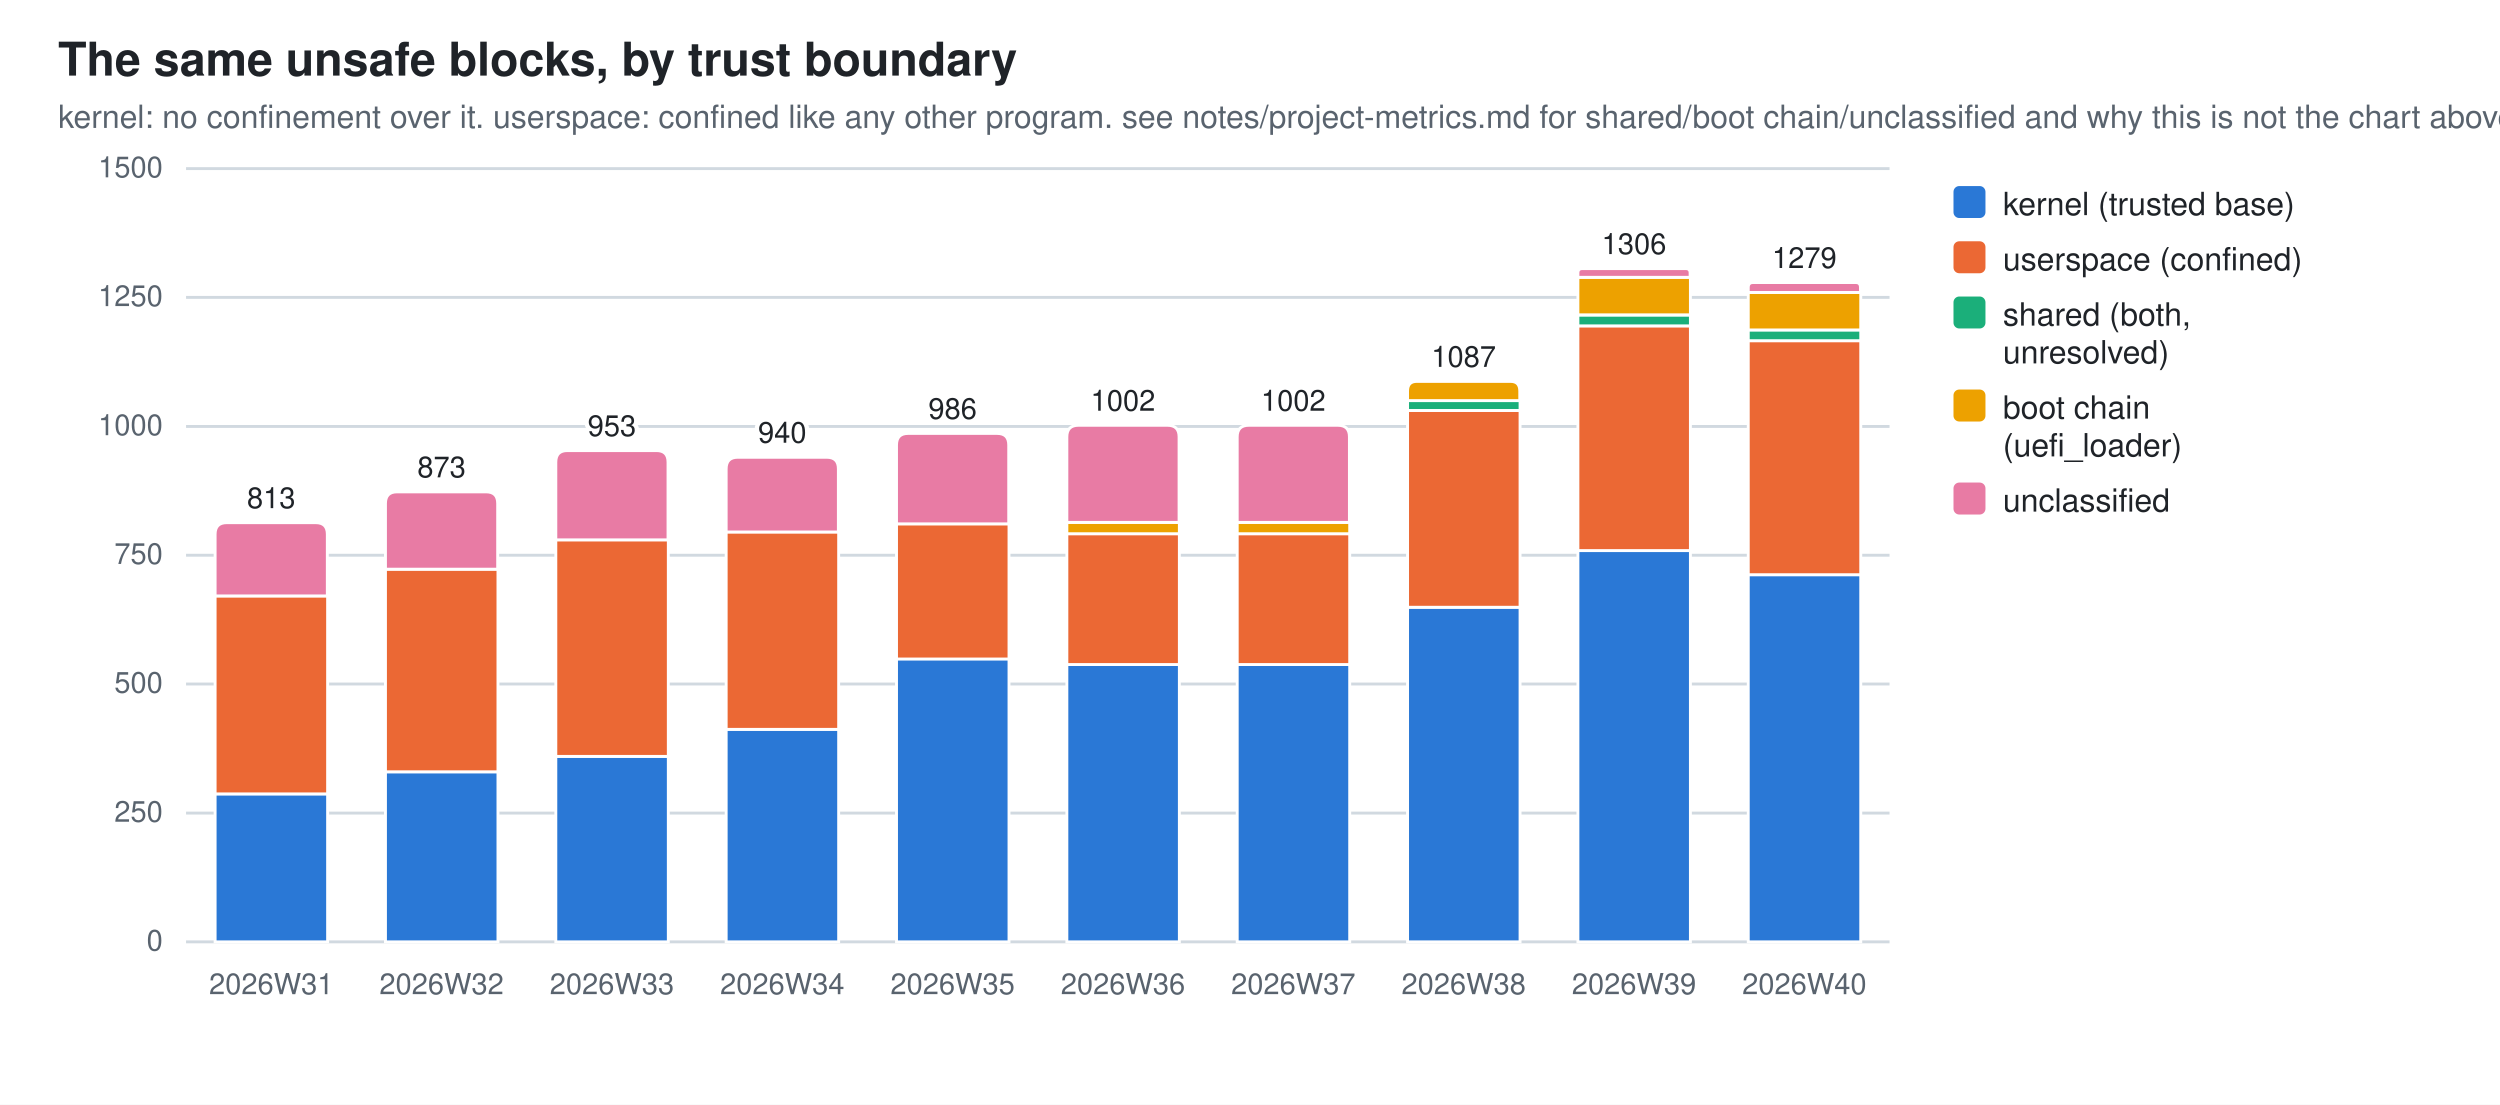
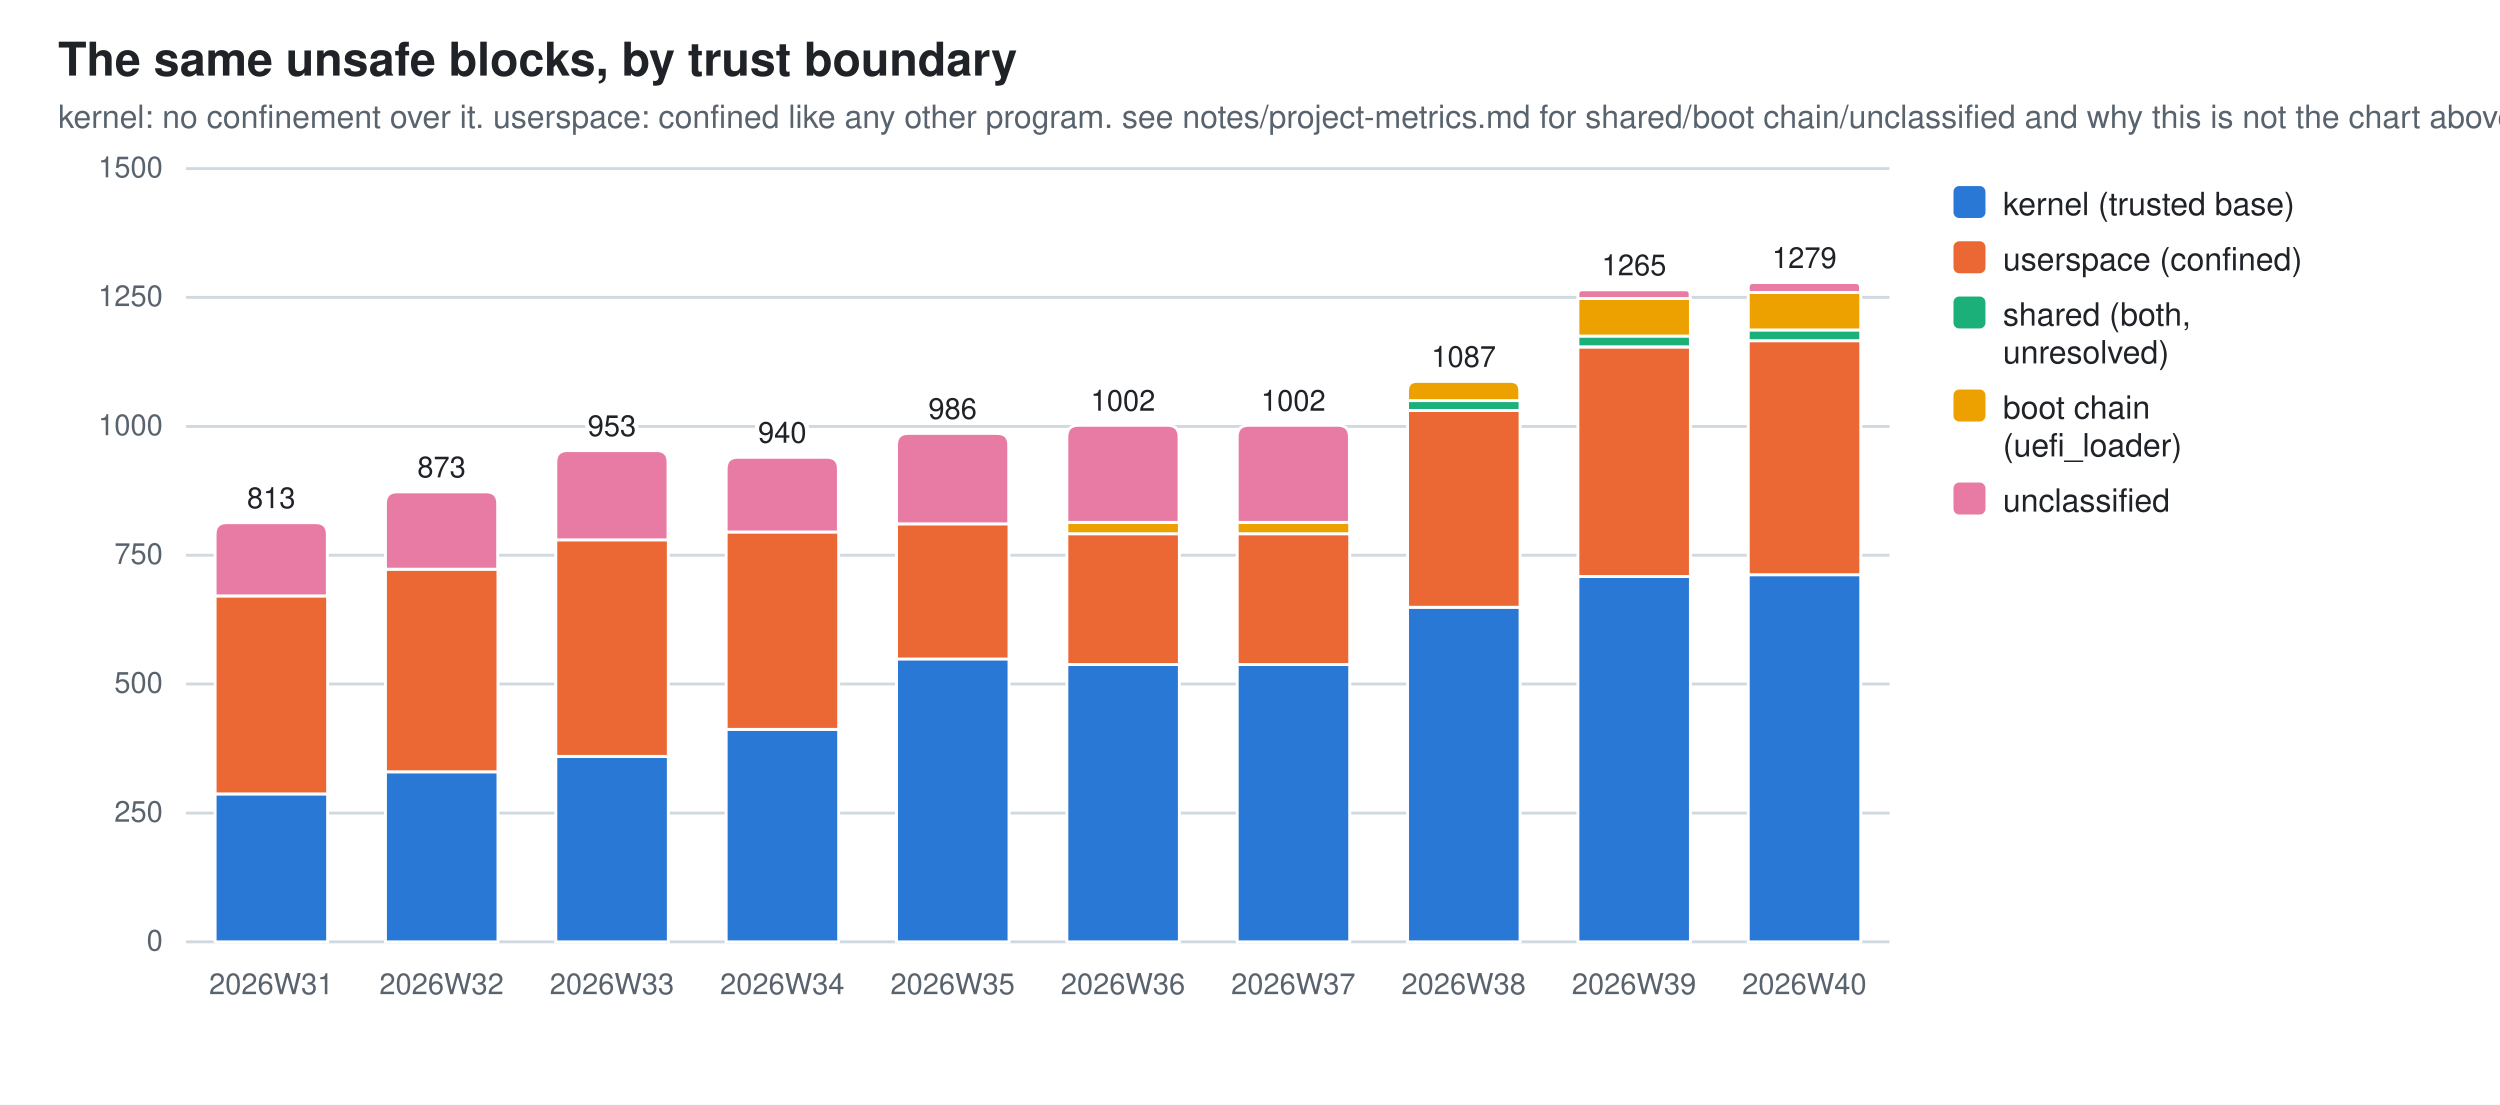
<svg xmlns="http://www.w3.org/2000/svg" width="860" height="380" viewBox="0 0 860 380" role="img" aria-label="The same unsafe blocks, by trust boundary">
  <style>
  .bg{fill:#ffffff} .fg{fill:#1f2328} .mut{fill:#59636e} .grid{stroke:#d1d9e0}
  .seg{stroke:#ffffff;stroke-width:1}
  .val{paint-order:stroke;stroke:#ffffff;stroke-width:3px;stroke-linejoin:round}
-   .s0{fill:#2a78d6}  .s1{fill:#eb6834}  .s2{fill:#1baf7a}  .s3{fill:#eda100}  .s4{fill:#e87ba4}  .s5{fill:#008300}  .s6{fill:#4a3aa7}  .s7{fill:#e34948}
+   .s0{fill:#2a78d6}  .s1{fill:#eb6834}  .s2{fill:#1baf7a}  .s3{fill:#eda100}  .s4{fill:#e87ba4}
  @media (prefers-color-scheme: dark){
    .bg{fill:#0d1117} .fg{fill:#e6edf3} .mut{fill:#9198a1} .grid{stroke:#30363d}
-     .seg{stroke:#0d1117} .val{stroke:#0d1117} .s0{fill:#3987e5} .s1{fill:#d95926} .s2{fill:#199e70} .s3{fill:#c98500} .s4{fill:#d55181} .s5{fill:#008300} .s6{fill:#9085e9} .s7{fill:#e66767}}
+     .seg{stroke:#0d1117} .val{stroke:#0d1117} .s0{fill:#3987e5} .s1{fill:#d95926} .s2{fill:#199e70} .s3{fill:#c98500} .s4{fill:#d55181}}
  text{font-family:-apple-system,BlinkMacSystemFont,"Segoe UI",Helvetica,Arial,sans-serif}
</style>
  <rect class="bg" width="860" height="380" />
  <text class="fg" x="20" y="26" font-size="16" font-weight="600">The same unsafe blocks, by trust boundary</text>
  <text class="mut" x="20" y="44" font-size="11">kernel: no confinement over it. userspace: confined like any other program. see notes/project-metrics.md for shared/boot chain/unclassified and why this is not the chart above</text>
  <line class="grid" x1="64" y1="324.0" x2="650.0" y2="324.0" stroke-width="1" />
  <text class="mut" x="56" y="327.0" font-size="10" text-anchor="end">0</text>
  <line class="grid" x1="64" y1="279.7" x2="650.0" y2="279.7" stroke-width="1" />
  <text class="mut" x="56" y="282.7" font-size="10" text-anchor="end">250</text>
  <line class="grid" x1="64" y1="235.3" x2="650.0" y2="235.3" stroke-width="1" />
  <text class="mut" x="56" y="238.3" font-size="10" text-anchor="end">500</text>
  <line class="grid" x1="64" y1="191.0" x2="650.0" y2="191.0" stroke-width="1" />
  <text class="mut" x="56" y="194.0" font-size="10" text-anchor="end">750</text>
  <line class="grid" x1="64" y1="146.7" x2="650.0" y2="146.7" stroke-width="1" />
  <text class="mut" x="56" y="149.7" font-size="10" text-anchor="end">1000</text>
  <line class="grid" x1="64" y1="102.3" x2="650.0" y2="102.3" stroke-width="1" />
  <text class="mut" x="56" y="105.3" font-size="10" text-anchor="end">1250</text>
  <line class="grid" x1="64" y1="58.0" x2="650.0" y2="58.0" stroke-width="1" />
  <text class="mut" x="56" y="61.0" font-size="10" text-anchor="end">1500</text>
  <rect class="seg s0" x="74.0" y="273.1" width="38.7" height="50.9" />
  <rect class="seg s1" x="74.0" y="205.0" width="38.7" height="68.1" />
  <path class="seg s4" d="M74.0,205.0 V183.8 Q74.0,179.8 78.0,179.8 H108.6 Q112.6,179.8 112.6,183.8 V205.0 Z" />
  <text class="mut" x="93.3" y="342" font-size="10" text-anchor="middle">2026W31</text>
  <text class="fg val" x="93.3" y="174.8" font-size="10" text-anchor="middle">813</text>
  <rect class="seg s0" x="132.6" y="265.5" width="38.7" height="58.5" />
  <rect class="seg s1" x="132.6" y="195.8" width="38.7" height="69.7" />
  <path class="seg s4" d="M132.6,195.8 V173.2 Q132.6,169.2 136.6,169.2 H167.2 Q171.2,169.2 171.2,173.2 V195.8 Z" />
  <text class="mut" x="151.9" y="342" font-size="10" text-anchor="middle">2026W32</text>
  <text class="fg val" x="151.9" y="164.2" font-size="10" text-anchor="middle">873</text>
  <rect class="seg s0" x="191.2" y="260.2" width="38.7" height="63.8" />
  <rect class="seg s1" x="191.2" y="185.7" width="38.7" height="74.5" />
  <path class="seg s4" d="M191.2,185.7 V159.0 Q191.2,155.0 195.2,155.0 H225.8 Q229.8,155.0 229.8,159.0 V185.7 Z" />
  <text class="mut" x="210.5" y="342" font-size="10" text-anchor="middle">2026W33</text>
  <text class="fg val" x="210.5" y="150.0" font-size="10" text-anchor="middle">953</text>
  <rect class="seg s0" x="249.8" y="250.9" width="38.7" height="73.1" />
  <rect class="seg s1" x="249.8" y="183.0" width="38.7" height="67.9" />
  <path class="seg s4" d="M249.8,183.0 V161.3 Q249.8,157.3 253.8,157.3 H284.4 Q288.4,157.3 288.4,161.3 V183.0 Z" />
  <text class="mut" x="269.1" y="342" font-size="10" text-anchor="middle">2026W34</text>
  <text class="fg val" x="269.1" y="152.3" font-size="10" text-anchor="middle">940</text>
  <rect class="seg s0" x="308.4" y="226.6" width="38.7" height="97.4" />
  <rect class="seg s1" x="308.4" y="180.2" width="38.7" height="46.5" />
  <path class="seg s4" d="M308.4,180.2 V153.1 Q308.4,149.1 312.4,149.1 H343.0 Q347.0,149.1 347.0,153.1 V180.2 Z" />
  <text class="mut" x="327.7" y="342" font-size="10" text-anchor="middle">2026W35</text>
  <text class="fg val" x="327.7" y="144.1" font-size="10" text-anchor="middle">986</text>
  <rect class="seg s0" x="367.0" y="228.6" width="38.7" height="95.4" />
  <rect class="seg s1" x="367.0" y="183.6" width="38.7" height="45.0" />
  <rect class="seg s3" x="367.0" y="179.7" width="38.7" height="3.9" />
  <path class="seg s4" d="M367.0,179.7 V150.3 Q367.0,146.3 371.0,146.3 H401.6 Q405.6,146.3 405.6,150.3 V179.7 Z" />
  <text class="mut" x="386.3" y="342" font-size="10" text-anchor="middle">2026W36</text>
  <text class="fg val" x="386.3" y="141.3" font-size="10" text-anchor="middle">1002</text>
  <rect class="seg s0" x="425.6" y="228.6" width="38.7" height="95.4" />
  <rect class="seg s1" x="425.6" y="183.6" width="38.7" height="45.0" />
  <rect class="seg s3" x="425.6" y="179.7" width="38.7" height="3.9" />
  <path class="seg s4" d="M425.6,179.7 V150.3 Q425.6,146.3 429.6,146.3 H460.2 Q464.2,146.3 464.2,150.3 V179.7 Z" />
  <text class="mut" x="444.9" y="342" font-size="10" text-anchor="middle">2026W37</text>
  <text class="fg val" x="444.9" y="141.3" font-size="10" text-anchor="middle">1002</text>
  <rect class="seg s0" x="484.2" y="208.9" width="38.7" height="115.1" />
  <rect class="seg s1" x="484.2" y="141.2" width="38.7" height="67.7" />
  <rect class="seg s2" x="484.2" y="137.8" width="38.7" height="3.4" />
  <path class="seg s3" d="M484.2,137.8 V134.5 Q484.2,131.2 487.4,131.2 H519.6 Q522.8,131.2 522.8,134.5 V137.8 Z" />
  <text class="mut" x="503.5" y="342" font-size="10" text-anchor="middle">2026W38</text>
  <text class="fg val" x="503.5" y="126.2" font-size="10" text-anchor="middle">1087</text>
-   <rect class="seg s0" x="542.8" y="189.4" width="38.7" height="134.6" />
-   <rect class="seg s1" x="542.8" y="112.1" width="38.7" height="77.3" />
-   <rect class="seg s2" x="542.8" y="108.4" width="38.7" height="3.7" />
-   <rect class="seg s3" x="542.8" y="95.4" width="38.7" height="12.9" />
-   <path class="seg s4" d="M542.8,95.4 V93.9 Q542.8,92.4 544.3,92.4 H579.9 Q581.4,92.4 581.4,93.9 V95.4 Z" />
+   <rect class="seg s0" x="542.8" y="198.3" width="38.7" height="125.7" />
+   <rect class="seg s1" x="542.8" y="119.4" width="38.7" height="78.9" />
+   <rect class="seg s2" x="542.8" y="115.6" width="38.7" height="3.7" />
+   <rect class="seg s3" x="542.8" y="102.7" width="38.7" height="12.9" />
+   <path class="seg s4" d="M542.8,102.7 V101.2 Q542.8,99.7 544.3,99.7 H579.9 Q581.4,99.7 581.4,101.2 V102.7 Z" />
  <text class="mut" x="562.1" y="342" font-size="10" text-anchor="middle">2026W39</text>
-   <text class="fg val" x="562.1" y="87.4" font-size="10" text-anchor="middle">1306</text>
+   <text class="fg val" x="562.1" y="94.7" font-size="10" text-anchor="middle">1265</text>
  <rect class="seg s0" x="601.4" y="197.7" width="38.7" height="126.3" />
  <rect class="seg s1" x="601.4" y="117.2" width="38.7" height="80.5" />
  <rect class="seg s2" x="601.4" y="113.5" width="38.7" height="3.7" />
  <rect class="seg s3" x="601.4" y="100.6" width="38.7" height="12.9" />
  <path class="seg s4" d="M601.4,100.6 V98.9 Q601.4,97.2 603.0,97.2 H638.4 Q640.0,97.2 640.0,98.9 V100.6 Z" />
  <text class="mut" x="620.7" y="342" font-size="10" text-anchor="middle">2026W40</text>
  <text class="fg val" x="620.7" y="92.2" font-size="10" text-anchor="middle">1279</text>
  <rect class="s0" x="672" y="64" width="11" height="11" rx="2" />
  <text class="fg" y="74" font-size="11">
    <tspan x="689" dy="0">kernel (trusted base)</tspan>
  </text>
  <rect class="s1" x="672" y="83" width="11" height="11" rx="2" />
  <text class="fg" y="93" font-size="11">
    <tspan x="689" dy="0">userspace (confined)</tspan>
  </text>
  <rect class="s2" x="672" y="102" width="11" height="11" rx="2" />
  <text class="fg" y="112" font-size="11">
    <tspan x="689" dy="0">shared (both,</tspan>
    <tspan x="689" dy="13">unresolved)</tspan>
  </text>
  <rect class="s3" x="672" y="134" width="11" height="11" rx="2" />
  <text class="fg" y="144" font-size="11">
    <tspan x="689" dy="0">boot chain</tspan>
    <tspan x="689" dy="13">(uefi_loader)</tspan>
  </text>
  <rect class="s4" x="672" y="166" width="11" height="11" rx="2" />
  <text class="fg" y="176" font-size="11">
    <tspan x="689" dy="0">unclassified</tspan>
  </text>
</svg>
